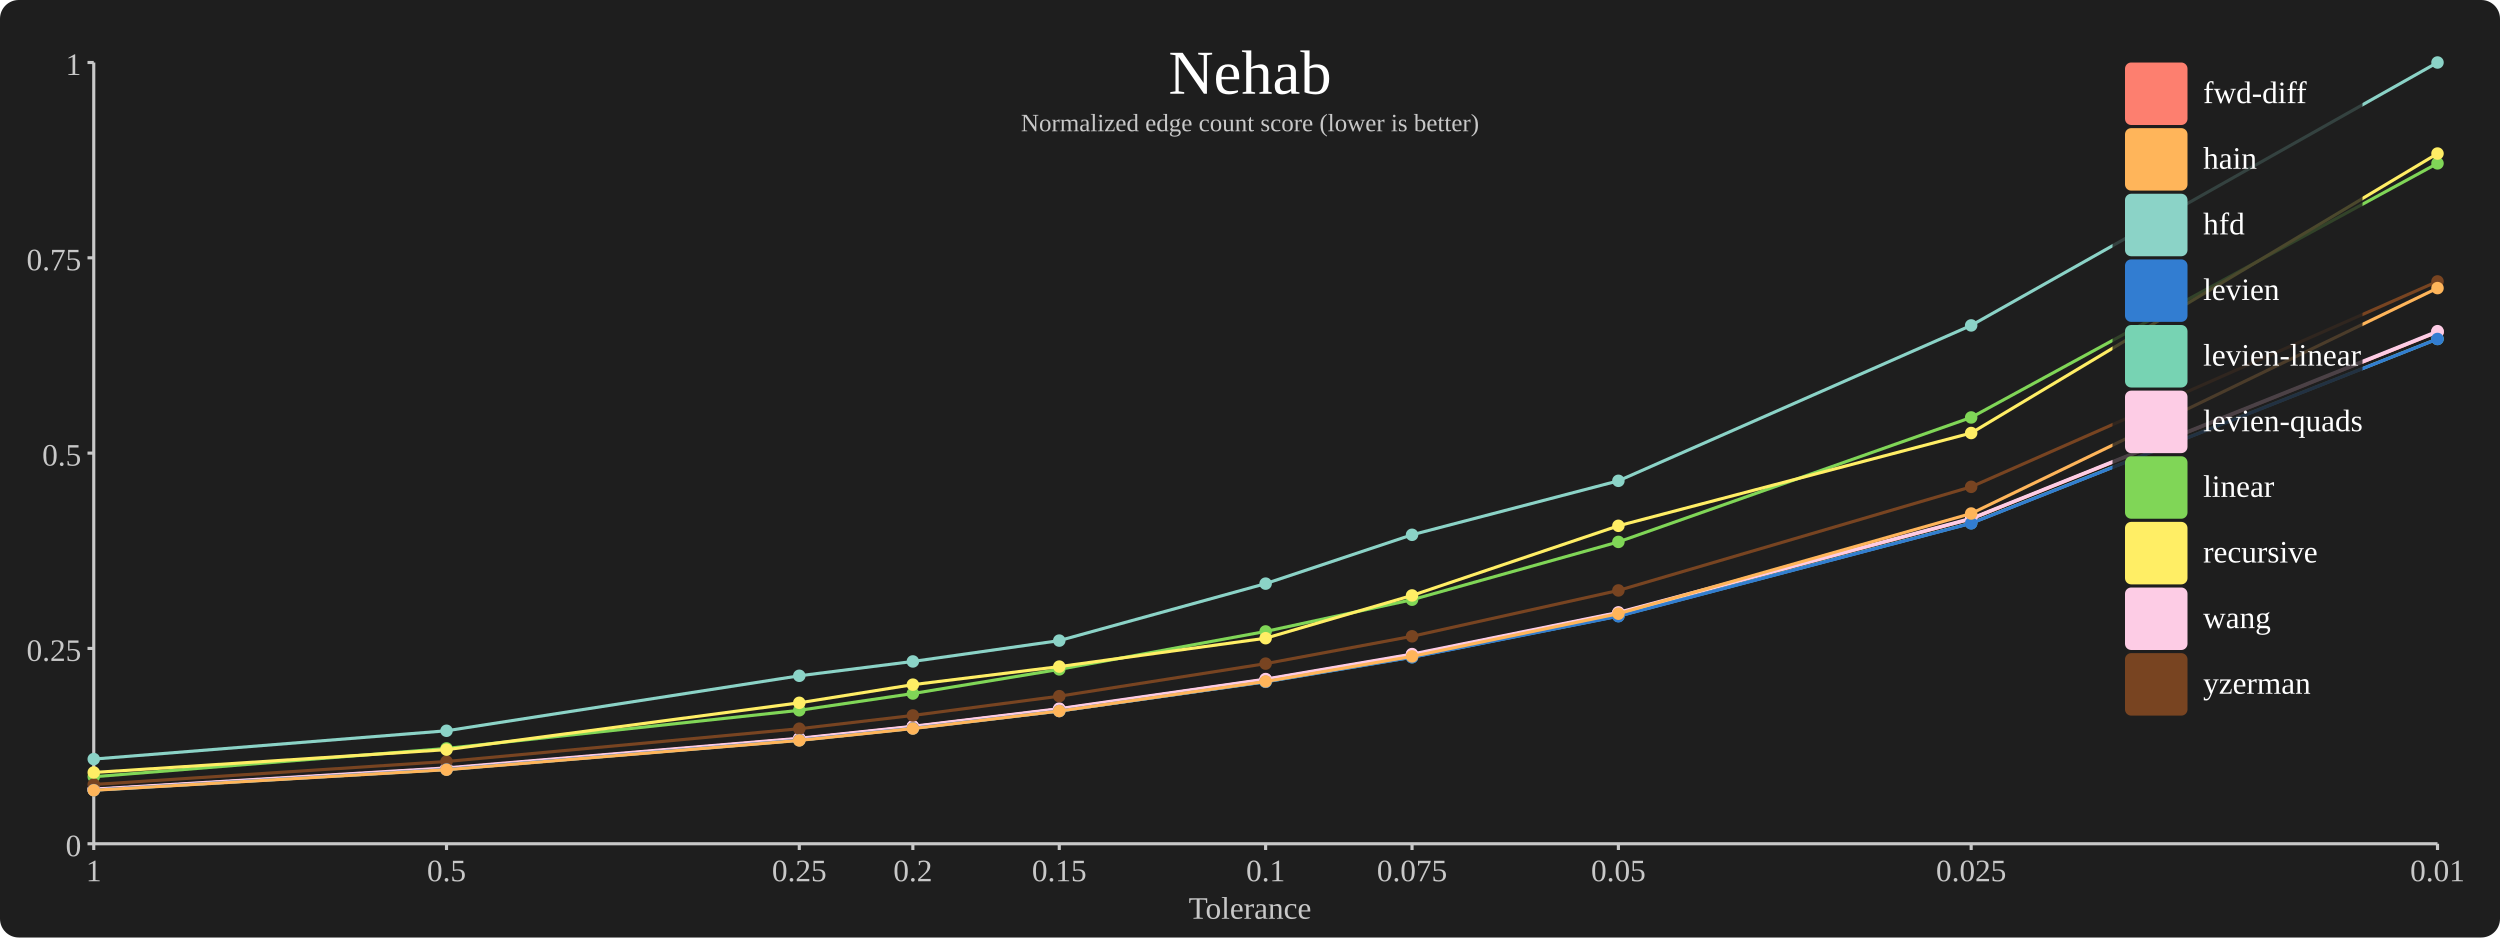
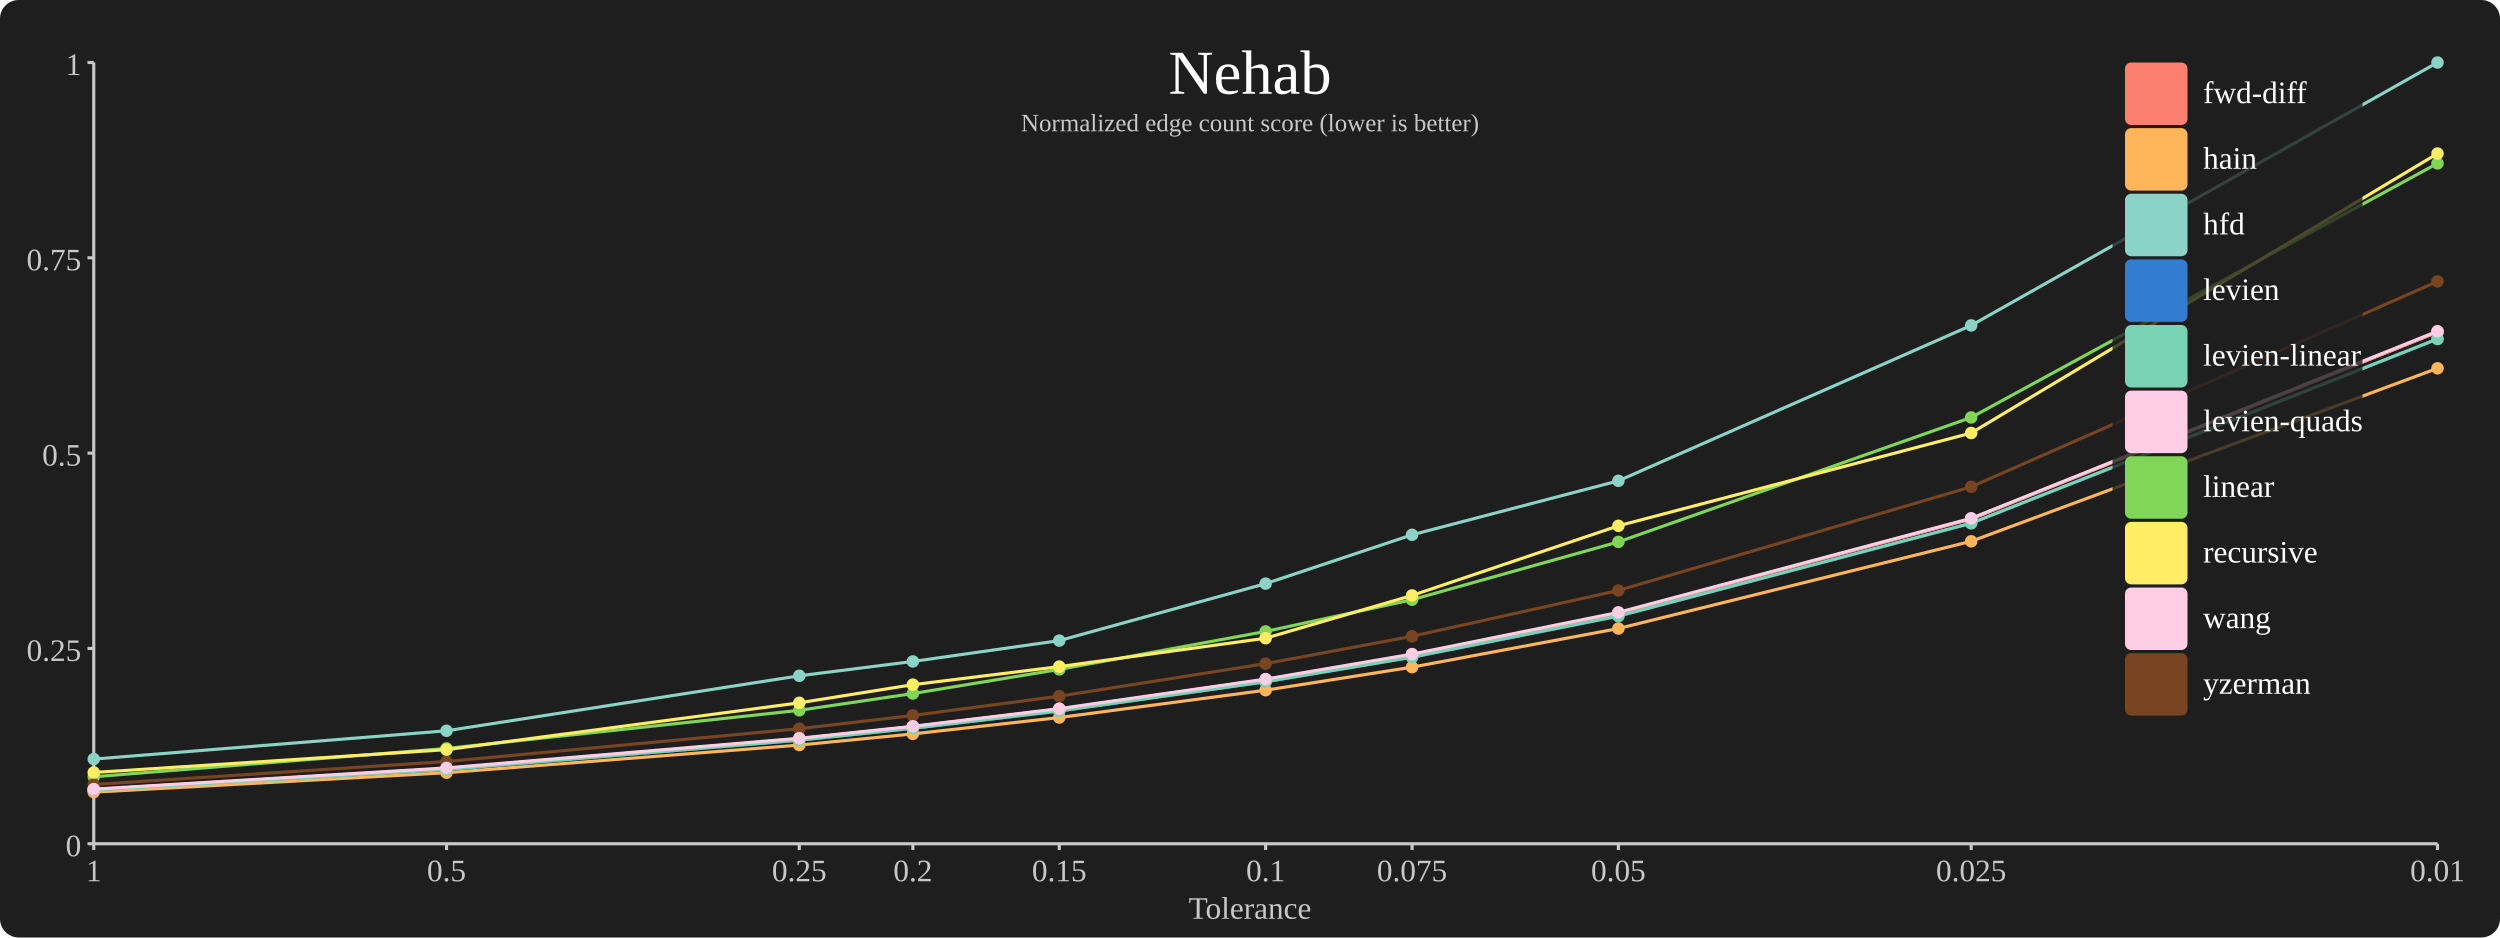
<svg xmlns="http://www.w3.org/2000/svg" viewBox="0 0 800 300">
  <rect x="0" y="0" width="800" height="300" ry="6" style="fill:rgb(30,30,30);stroke:none;fill-opacity:1;stroke-opacity:1;" />
  <path d="M 30 20 L 30 270" style="stroke:rgb(200,200,200);stroke-width:1" />
  <path d="M 30 270 L 780 270" style="stroke:rgb(200,200,200);stroke-width:1" />
  <path d="M 780 270 L 780 272" style="stroke:rgb(200,200,200);stroke-width:1" />
  <text x="780" y="282" style="font-size:10px;fill:rgb(200,200,200);text-anchor:middle;text-align:center;"> 0.01 </text>
  <path d="M 630.772 270 L 630.772 272" style="stroke:rgb(200,200,200);stroke-width:1" />
  <text x="630.772" y="282" style="font-size:10px;fill:rgb(200,200,200);text-anchor:middle;text-align:center;"> 0.025 </text>
  <path d="M 517.886 270 L 517.886 272" style="stroke:rgb(200,200,200);stroke-width:1" />
  <text x="517.886" y="282" style="font-size:10px;fill:rgb(200,200,200);text-anchor:middle;text-align:center;"> 0.05 </text>
  <path d="M 451.852 270 L 451.852 272" style="stroke:rgb(200,200,200);stroke-width:1" />
  <text x="451.852" y="282" style="font-size:10px;fill:rgb(200,200,200);text-anchor:middle;text-align:center;"> 0.075 </text>
  <path d="M 405 270 L 405 272" style="stroke:rgb(200,200,200);stroke-width:1" />
  <text x="405" y="282" style="font-size:10px;fill:rgb(200,200,200);text-anchor:middle;text-align:center;"> 0.1 </text>
  <path d="M 338.966 270 L 338.966 272" style="stroke:rgb(200,200,200);stroke-width:1" />
  <text x="338.966" y="282" style="font-size:10px;fill:rgb(200,200,200);text-anchor:middle;text-align:center;"> 0.15 </text>
  <path d="M 292.114 270 L 292.114 272" style="stroke:rgb(200,200,200);stroke-width:1" />
  <text x="292.114" y="282" style="font-size:10px;fill:rgb(200,200,200);text-anchor:middle;text-align:center;"> 0.2 </text>
  <path d="M 255.773 270 L 255.773 272" style="stroke:rgb(200,200,200);stroke-width:1" />
  <text x="255.773" y="282" style="font-size:10px;fill:rgb(200,200,200);text-anchor:middle;text-align:center;"> 0.25 </text>
  <path d="M 142.886 270 L 142.886 272" style="stroke:rgb(200,200,200);stroke-width:1" />
  <text x="142.886" y="282" style="font-size:10px;fill:rgb(200,200,200);text-anchor:middle;text-align:center;"> 0.5 </text>
  <path d="M 30 270 L 30 272" style="stroke:rgb(200,200,200);stroke-width:1" />
  <text x="30" y="282" style="font-size:10px;fill:rgb(200,200,200);text-anchor:middle;text-align:center;"> 1 </text>
  <path d="M 28 270 L 30 270" style="stroke:rgb(200,200,200);stroke-width:1" />
  <text x="26" y="274" style="font-size:10px;fill:rgb(200,200,200);text-anchor:end;text-align:right;"> 0 </text>
  <path d="M 28 207.5 L 30 207.5" style="stroke:rgb(200,200,200);stroke-width:1" />
  <text x="26" y="211.5" style="font-size:10px;fill:rgb(200,200,200);text-anchor:end;text-align:right;"> 0.25 </text>
  <path d="M 28 145 L 30 145" style="stroke:rgb(200,200,200);stroke-width:1" />
  <text x="26" y="149" style="font-size:10px;fill:rgb(200,200,200);text-anchor:end;text-align:right;"> 0.5 </text>
  <path d="M 28 82.5 L 30 82.5" style="stroke:rgb(200,200,200);stroke-width:1" />
  <text x="26" y="86.5" style="font-size:10px;fill:rgb(200,200,200);text-anchor:end;text-align:right;"> 0.75 </text>
  <path d="M 28 20 L 30 20" style="stroke:rgb(200,200,200);stroke-width:1" />
  <text x="26" y="24" style="font-size:10px;fill:rgb(200,200,200);text-anchor:end;text-align:right;"> 1 </text>
  <text x="400" y="294" style="font-size:10px;fill:rgb(200,200,200);text-anchor:middle;text-align:center;"> Tolerance </text>
-   <circle cx="780" cy="106.25" r="2" style="fill:rgb(253,127,111);stroke:none;fill-opacity:1;stroke-opacity:1;" />
-   <path d="M 780 106.25 L 630.772 166.04" style="stroke:rgb(253,127,111);stroke-width:1" />
-   <circle cx="630.772" cy="166.04" r="2" style="fill:rgb(253,127,111);stroke:none;fill-opacity:1;stroke-opacity:1;" />
-   <path d="M 630.772 166.04 L 517.886 196.185" style="stroke:rgb(253,127,111);stroke-width:1" />
-   <circle cx="517.886" cy="196.185" r="2" style="fill:rgb(253,127,111);stroke:none;fill-opacity:1;stroke-opacity:1;" />
-   <path d="M 517.886 196.185 L 451.852 209.535" style="stroke:rgb(253,127,111);stroke-width:1" />
-   <circle cx="451.852" cy="209.535" r="2" style="fill:rgb(253,127,111);stroke:none;fill-opacity:1;stroke-opacity:1;" />
-   <path d="M 451.852 209.535 L 405 217.495" style="stroke:rgb(253,127,111);stroke-width:1" />
-   <circle cx="405" cy="217.495" r="2" style="fill:rgb(253,127,111);stroke:none;fill-opacity:1;stroke-opacity:1;" />
-   <path d="M 405 217.495 L 338.966 226.923" style="stroke:rgb(253,127,111);stroke-width:1" />
-   <circle cx="338.966" cy="226.923" r="2" style="fill:rgb(253,127,111);stroke:none;fill-opacity:1;stroke-opacity:1;" />
-   <path d="M 338.966 226.923 L 292.114 232.548" style="stroke:rgb(253,127,111);stroke-width:1" />
-   <circle cx="292.114" cy="232.548" r="2" style="fill:rgb(253,127,111);stroke:none;fill-opacity:1;stroke-opacity:1;" />
-   <path d="M 292.114 232.548 L 255.773 236.41" style="stroke:rgb(253,127,111);stroke-width:1" />
-   <circle cx="255.773" cy="236.41" r="2" style="fill:rgb(253,127,111);stroke:none;fill-opacity:1;stroke-opacity:1;" />
-   <path d="M 255.773 236.41 L 142.886 245.942" style="stroke:rgb(253,127,111);stroke-width:1" />
-   <circle cx="142.886" cy="245.942" r="2" style="fill:rgb(253,127,111);stroke:none;fill-opacity:1;stroke-opacity:1;" />
-   <path d="M 142.886 245.942 L 30 252.66" style="stroke:rgb(253,127,111);stroke-width:1" />
-   <circle cx="30" cy="252.66" r="2" style="fill:rgb(253,127,111);stroke:none;fill-opacity:1;stroke-opacity:1;" />
-   <circle cx="780" cy="108.455" r="2" style="fill:rgb(119,211,179);stroke:none;fill-opacity:1;stroke-opacity:1;" />
-   <path d="M 780 108.455 L 630.772 167.4" style="stroke:rgb(119,211,179);stroke-width:1" />
-   <circle cx="630.772" cy="167.4" r="2" style="fill:rgb(119,211,179);stroke:none;fill-opacity:1;stroke-opacity:1;" />
-   <path d="M 630.772 167.4 L 517.886 197.115" style="stroke:rgb(119,211,179);stroke-width:1" />
-   <circle cx="517.886" cy="197.115" r="2" style="fill:rgb(119,211,179);stroke:none;fill-opacity:1;stroke-opacity:1;" />
-   <path d="M 517.886 197.115 L 451.852 210.272" style="stroke:rgb(119,211,179);stroke-width:1" />
-   <circle cx="451.852" cy="210.272" r="2" style="fill:rgb(119,211,179);stroke:none;fill-opacity:1;stroke-opacity:1;" />
-   <path d="M 451.852 210.272 L 405 218.145" style="stroke:rgb(119,211,179);stroke-width:1" />
-   <circle cx="405" cy="218.145" r="2" style="fill:rgb(119,211,179);stroke:none;fill-opacity:1;stroke-opacity:1;" />
-   <path d="M 405 218.145 L 338.966 227.5" style="stroke:rgb(119,211,179);stroke-width:1" />
-   <circle cx="338.966" cy="227.5" r="2" style="fill:rgb(119,211,179);stroke:none;fill-opacity:1;stroke-opacity:1;" />
-   <path d="M 338.966 227.5 L 292.114 233.05" style="stroke:rgb(119,211,179);stroke-width:1" />
-   <circle cx="292.114" cy="233.05" r="2" style="fill:rgb(119,211,179);stroke:none;fill-opacity:1;stroke-opacity:1;" />
-   <path d="M 292.114 233.05 L 255.773 236.853" style="stroke:rgb(119,211,179);stroke-width:1" />
-   <circle cx="255.773" cy="236.853" r="2" style="fill:rgb(119,211,179);stroke:none;fill-opacity:1;stroke-opacity:1;" />
-   <path d="M 255.773 236.853 L 142.886 246.23" style="stroke:rgb(119,211,179);stroke-width:1" />
-   <circle cx="142.886" cy="246.23" r="2" style="fill:rgb(119,211,179);stroke:none;fill-opacity:1;stroke-opacity:1;" />
-   <path d="M 142.886 246.23 L 30 252.815" style="stroke:rgb(119,211,179);stroke-width:1" />
-   <circle cx="30" cy="252.815" r="2" style="fill:rgb(119,211,179);stroke:none;fill-opacity:1;stroke-opacity:1;" />
+   <circle cx="780" cy="52.275" r="2" style="fill:rgb(128,214,87);stroke:none;fill-opacity:1;stroke-opacity:1;" />
+   <path d="M 780 52.275 L 630.772 133.585" style="stroke:rgb(128,214,87);stroke-width:1" />
+   <circle cx="630.772" cy="133.585" r="2" style="fill:rgb(128,214,87);stroke:none;fill-opacity:1;stroke-opacity:1;" />
+   <path d="M 630.772 133.585 L 517.886 173.407" style="stroke:rgb(128,214,87);stroke-width:1" />
+   <circle cx="517.886" cy="173.407" r="2" style="fill:rgb(128,214,87);stroke:none;fill-opacity:1;stroke-opacity:1;" />
+   <path d="M 517.886 173.407 L 451.852 191.907" style="stroke:rgb(128,214,87);stroke-width:1" />
+   <circle cx="451.852" cy="191.907" r="2" style="fill:rgb(128,214,87);stroke:none;fill-opacity:1;stroke-opacity:1;" />
+   <path d="M 451.852 191.907 L 405 202.06" style="stroke:rgb(128,214,87);stroke-width:1" />
+   <circle cx="405" cy="202.06" r="2" style="fill:rgb(128,214,87);stroke:none;fill-opacity:1;stroke-opacity:1;" />
+   <path d="M 405 202.06 L 338.966 214.2" style="stroke:rgb(128,214,87);stroke-width:1" />
+   <circle cx="338.966" cy="214.2" r="2" style="fill:rgb(128,214,87);stroke:none;fill-opacity:1;stroke-opacity:1;" />
+   <path d="M 338.966 214.2 L 292.114 221.93" style="stroke:rgb(128,214,87);stroke-width:1" />
+   <circle cx="292.114" cy="221.93" r="2" style="fill:rgb(128,214,87);stroke:none;fill-opacity:1;stroke-opacity:1;" />
+   <path d="M 292.114 221.93 L 255.773 227.295" style="stroke:rgb(128,214,87);stroke-width:1" />
+   <circle cx="255.773" cy="227.295" r="2" style="fill:rgb(128,214,87);stroke:none;fill-opacity:1;stroke-opacity:1;" />
+   <path d="M 255.773 227.295 L 142.886 239.49" style="stroke:rgb(128,214,87);stroke-width:1" />
+   <circle cx="142.886" cy="239.49" r="2" style="fill:rgb(128,214,87);stroke:none;fill-opacity:1;stroke-opacity:1;" />
+   <path d="M 142.886 239.49 L 30 248.555" style="stroke:rgb(128,214,87);stroke-width:1" />
+   <circle cx="30" cy="248.555" r="2" style="fill:rgb(128,214,87);stroke:none;fill-opacity:1;stroke-opacity:1;" />
  <circle cx="780" cy="106.25" r="2" style="fill:rgb(253,204,229);stroke:none;fill-opacity:1;stroke-opacity:1;" />
  <path d="M 780 106.25 L 630.772 166.04" style="stroke:rgb(253,204,229);stroke-width:1" />
  <circle cx="630.772" cy="166.04" r="2" style="fill:rgb(253,204,229);stroke:none;fill-opacity:1;stroke-opacity:1;" />
  <path d="M 630.772 166.04 L 517.886 196.185" style="stroke:rgb(253,204,229);stroke-width:1" />
  <circle cx="517.886" cy="196.185" r="2" style="fill:rgb(253,204,229);stroke:none;fill-opacity:1;stroke-opacity:1;" />
  <path d="M 517.886 196.185 L 451.852 209.535" style="stroke:rgb(253,204,229);stroke-width:1" />
  <circle cx="451.852" cy="209.535" r="2" style="fill:rgb(253,204,229);stroke:none;fill-opacity:1;stroke-opacity:1;" />
  <path d="M 451.852 209.535 L 405 217.495" style="stroke:rgb(253,204,229);stroke-width:1" />
  <circle cx="405" cy="217.495" r="2" style="fill:rgb(253,204,229);stroke:none;fill-opacity:1;stroke-opacity:1;" />
  <path d="M 405 217.495 L 338.966 226.923" style="stroke:rgb(253,204,229);stroke-width:1" />
  <circle cx="338.966" cy="226.923" r="2" style="fill:rgb(253,204,229);stroke:none;fill-opacity:1;stroke-opacity:1;" />
  <path d="M 338.966 226.923 L 292.114 232.548" style="stroke:rgb(253,204,229);stroke-width:1" />
  <circle cx="292.114" cy="232.548" r="2" style="fill:rgb(253,204,229);stroke:none;fill-opacity:1;stroke-opacity:1;" />
  <path d="M 292.114 232.548 L 255.773 236.41" style="stroke:rgb(253,204,229);stroke-width:1" />
  <circle cx="255.773" cy="236.41" r="2" style="fill:rgb(253,204,229);stroke:none;fill-opacity:1;stroke-opacity:1;" />
  <path d="M 255.773 236.41 L 142.886 245.942" style="stroke:rgb(253,204,229);stroke-width:1" />
  <circle cx="142.886" cy="245.942" r="2" style="fill:rgb(253,204,229);stroke:none;fill-opacity:1;stroke-opacity:1;" />
  <path d="M 142.886 245.942 L 30 252.66" style="stroke:rgb(253,204,229);stroke-width:1" />
  <circle cx="30" cy="252.66" r="2" style="fill:rgb(253,204,229);stroke:none;fill-opacity:1;stroke-opacity:1;" />
-   <circle cx="780" cy="52.275" r="2" style="fill:rgb(128,214,87);stroke:none;fill-opacity:1;stroke-opacity:1;" />
-   <path d="M 780 52.275 L 630.772 133.585" style="stroke:rgb(128,214,87);stroke-width:1" />
-   <circle cx="630.772" cy="133.585" r="2" style="fill:rgb(128,214,87);stroke:none;fill-opacity:1;stroke-opacity:1;" />
-   <path d="M 630.772 133.585 L 517.886 173.407" style="stroke:rgb(128,214,87);stroke-width:1" />
-   <circle cx="517.886" cy="173.407" r="2" style="fill:rgb(128,214,87);stroke:none;fill-opacity:1;stroke-opacity:1;" />
-   <path d="M 517.886 173.407 L 451.852 191.907" style="stroke:rgb(128,214,87);stroke-width:1" />
-   <circle cx="451.852" cy="191.907" r="2" style="fill:rgb(128,214,87);stroke:none;fill-opacity:1;stroke-opacity:1;" />
-   <path d="M 451.852 191.907 L 405 202.06" style="stroke:rgb(128,214,87);stroke-width:1" />
-   <circle cx="405" cy="202.06" r="2" style="fill:rgb(128,214,87);stroke:none;fill-opacity:1;stroke-opacity:1;" />
-   <path d="M 405 202.06 L 338.966 214.2" style="stroke:rgb(128,214,87);stroke-width:1" />
-   <circle cx="338.966" cy="214.2" r="2" style="fill:rgb(128,214,87);stroke:none;fill-opacity:1;stroke-opacity:1;" />
-   <path d="M 338.966 214.2 L 292.114 221.93" style="stroke:rgb(128,214,87);stroke-width:1" />
-   <circle cx="292.114" cy="221.93" r="2" style="fill:rgb(128,214,87);stroke:none;fill-opacity:1;stroke-opacity:1;" />
-   <path d="M 292.114 221.93 L 255.773 227.295" style="stroke:rgb(128,214,87);stroke-width:1" />
-   <circle cx="255.773" cy="227.295" r="2" style="fill:rgb(128,214,87);stroke:none;fill-opacity:1;stroke-opacity:1;" />
-   <path d="M 255.773 227.295 L 142.886 239.49" style="stroke:rgb(128,214,87);stroke-width:1" />
-   <circle cx="142.886" cy="239.49" r="2" style="fill:rgb(128,214,87);stroke:none;fill-opacity:1;stroke-opacity:1;" />
-   <path d="M 142.886 239.49 L 30 248.555" style="stroke:rgb(128,214,87);stroke-width:1" />
-   <circle cx="30" cy="248.555" r="2" style="fill:rgb(128,214,87);stroke:none;fill-opacity:1;stroke-opacity:1;" />
-   <circle cx="780" cy="20" r="2" style="fill:rgb(139,211,199);stroke:none;fill-opacity:1;stroke-opacity:1;" />
-   <path d="M 780 20 L 630.772 104.133" style="stroke:rgb(139,211,199);stroke-width:1" />
-   <circle cx="630.772" cy="104.133" r="2" style="fill:rgb(139,211,199);stroke:none;fill-opacity:1;stroke-opacity:1;" />
-   <path d="M 630.772 104.133 L 517.886 153.863" style="stroke:rgb(139,211,199);stroke-width:1" />
-   <circle cx="517.886" cy="153.863" r="2" style="fill:rgb(139,211,199);stroke:none;fill-opacity:1;stroke-opacity:1;" />
-   <path d="M 517.886 153.863 L 451.852 171.135" style="stroke:rgb(139,211,199);stroke-width:1" />
-   <circle cx="451.852" cy="171.135" r="2" style="fill:rgb(139,211,199);stroke:none;fill-opacity:1;stroke-opacity:1;" />
-   <path d="M 451.852 171.135 L 405 186.76" style="stroke:rgb(139,211,199);stroke-width:1" />
-   <circle cx="405" cy="186.76" r="2" style="fill:rgb(139,211,199);stroke:none;fill-opacity:1;stroke-opacity:1;" />
-   <path d="M 405 186.76 L 338.966 204.993" style="stroke:rgb(139,211,199);stroke-width:1" />
-   <circle cx="338.966" cy="204.993" r="2" style="fill:rgb(139,211,199);stroke:none;fill-opacity:1;stroke-opacity:1;" />
-   <path d="M 338.966 204.993 L 292.114 211.662" style="stroke:rgb(139,211,199);stroke-width:1" />
-   <circle cx="292.114" cy="211.662" r="2" style="fill:rgb(139,211,199);stroke:none;fill-opacity:1;stroke-opacity:1;" />
-   <path d="M 292.114 211.662 L 255.773 216.25" style="stroke:rgb(139,211,199);stroke-width:1" />
-   <circle cx="255.773" cy="216.25" r="2" style="fill:rgb(139,211,199);stroke:none;fill-opacity:1;stroke-opacity:1;" />
-   <path d="M 255.773 216.25 L 142.886 233.847" style="stroke:rgb(139,211,199);stroke-width:1" />
-   <circle cx="142.886" cy="233.847" r="2" style="fill:rgb(139,211,199);stroke:none;fill-opacity:1;stroke-opacity:1;" />
-   <path d="M 142.886 233.847 L 30 242.9" style="stroke:rgb(139,211,199);stroke-width:1" />
-   <circle cx="30" cy="242.9" r="2" style="fill:rgb(139,211,199);stroke:none;fill-opacity:1;stroke-opacity:1;" />
-   <circle cx="780" cy="105.98" r="2" style="fill:rgb(253,204,229);stroke:none;fill-opacity:1;stroke-opacity:1;" />
-   <path d="M 780 105.98 L 630.772 165.857" style="stroke:rgb(253,204,229);stroke-width:1" />
-   <circle cx="630.772" cy="165.857" r="2" style="fill:rgb(253,204,229);stroke:none;fill-opacity:1;stroke-opacity:1;" />
-   <path d="M 630.772 165.857 L 517.886 195.957" style="stroke:rgb(253,204,229);stroke-width:1" />
-   <circle cx="517.886" cy="195.957" r="2" style="fill:rgb(253,204,229);stroke:none;fill-opacity:1;stroke-opacity:1;" />
-   <path d="M 517.886 195.957 L 451.852 209.305" style="stroke:rgb(253,204,229);stroke-width:1" />
-   <circle cx="451.852" cy="209.305" r="2" style="fill:rgb(253,204,229);stroke:none;fill-opacity:1;stroke-opacity:1;" />
-   <path d="M 451.852 209.305 L 405 217.305" style="stroke:rgb(253,204,229);stroke-width:1" />
-   <circle cx="405" cy="217.305" r="2" style="fill:rgb(253,204,229);stroke:none;fill-opacity:1;stroke-opacity:1;" />
-   <path d="M 405 217.305 L 338.966 226.762" style="stroke:rgb(253,204,229);stroke-width:1" />
-   <circle cx="338.966" cy="226.762" r="2" style="fill:rgb(253,204,229);stroke:none;fill-opacity:1;stroke-opacity:1;" />
-   <path d="M 338.966 226.762 L 292.114 232.407" style="stroke:rgb(253,204,229);stroke-width:1" />
-   <circle cx="292.114" cy="232.407" r="2" style="fill:rgb(253,204,229);stroke:none;fill-opacity:1;stroke-opacity:1;" />
-   <path d="M 292.114 232.407 L 255.773 236.238" style="stroke:rgb(253,204,229);stroke-width:1" />
-   <circle cx="255.773" cy="236.238" r="2" style="fill:rgb(253,204,229);stroke:none;fill-opacity:1;stroke-opacity:1;" />
-   <path d="M 255.773 236.238 L 142.886 245.725" style="stroke:rgb(253,204,229);stroke-width:1" />
-   <circle cx="142.886" cy="245.725" r="2" style="fill:rgb(253,204,229);stroke:none;fill-opacity:1;stroke-opacity:1;" />
-   <path d="M 142.886 245.725 L 30 252.515" style="stroke:rgb(253,204,229);stroke-width:1" />
-   <circle cx="30" cy="252.515" r="2" style="fill:rgb(253,204,229);stroke:none;fill-opacity:1;stroke-opacity:1;" />
  <circle cx="780" cy="90.06" r="2" style="fill:rgb(120,68,33);stroke:none;fill-opacity:1;stroke-opacity:1;" />
  <path d="M 780 90.06 L 630.772 155.785" style="stroke:rgb(120,68,33);stroke-width:1" />
  <circle cx="630.772" cy="155.785" r="2" style="fill:rgb(120,68,33);stroke:none;fill-opacity:1;stroke-opacity:1;" />
  <path d="M 630.772 155.785 L 517.886 188.94" style="stroke:rgb(120,68,33);stroke-width:1" />
  <circle cx="517.886" cy="188.94" r="2" style="fill:rgb(120,68,33);stroke:none;fill-opacity:1;stroke-opacity:1;" />
  <path d="M 517.886 188.94 L 451.852 203.615" style="stroke:rgb(120,68,33);stroke-width:1" />
  <circle cx="451.852" cy="203.615" r="2" style="fill:rgb(120,68,33);stroke:none;fill-opacity:1;stroke-opacity:1;" />
  <path d="M 451.852 203.615 L 405 212.363" style="stroke:rgb(120,68,33);stroke-width:1" />
  <circle cx="405" cy="212.363" r="2" style="fill:rgb(120,68,33);stroke:none;fill-opacity:1;stroke-opacity:1;" />
  <path d="M 405 212.363 L 338.966 222.772" style="stroke:rgb(120,68,33);stroke-width:1" />
  <circle cx="338.966" cy="222.772" r="2" style="fill:rgb(120,68,33);stroke:none;fill-opacity:1;stroke-opacity:1;" />
  <path d="M 338.966 222.772 L 292.114 228.94" style="stroke:rgb(120,68,33);stroke-width:1" />
  <circle cx="292.114" cy="228.94" r="2" style="fill:rgb(120,68,33);stroke:none;fill-opacity:1;stroke-opacity:1;" />
  <path d="M 292.114 228.94 L 255.773 233.183" style="stroke:rgb(120,68,33);stroke-width:1" />
  <circle cx="255.773" cy="233.183" r="2" style="fill:rgb(120,68,33);stroke:none;fill-opacity:1;stroke-opacity:1;" />
  <path d="M 255.773 233.183 L 142.886 243.678" style="stroke:rgb(120,68,33);stroke-width:1" />
  <circle cx="142.886" cy="243.678" r="2" style="fill:rgb(120,68,33);stroke:none;fill-opacity:1;stroke-opacity:1;" />
  <path d="M 142.886 243.678 L 30 251.037" style="stroke:rgb(120,68,33);stroke-width:1" />
  <circle cx="30" cy="251.037" r="2" style="fill:rgb(120,68,33);stroke:none;fill-opacity:1;stroke-opacity:1;" />
  <circle cx="780" cy="108.475" r="2" style="fill:rgb(50,125,209);stroke:none;fill-opacity:1;stroke-opacity:1;" />
  <path d="M 780 108.475 L 630.772 167.465" style="stroke:rgb(50,125,209);stroke-width:1" />
  <circle cx="630.772" cy="167.465" r="2" style="fill:rgb(50,125,209);stroke:none;fill-opacity:1;stroke-opacity:1;" />
  <path d="M 630.772 167.465 L 517.886 197.2" style="stroke:rgb(50,125,209);stroke-width:1" />
  <circle cx="517.886" cy="197.2" r="2" style="fill:rgb(50,125,209);stroke:none;fill-opacity:1;stroke-opacity:1;" />
  <path d="M 517.886 197.2 L 451.852 210.335" style="stroke:rgb(50,125,209);stroke-width:1" />
  <circle cx="451.852" cy="210.335" r="2" style="fill:rgb(50,125,209);stroke:none;fill-opacity:1;stroke-opacity:1;" />
  <path d="M 451.852 210.335 L 405 218.183" style="stroke:rgb(50,125,209);stroke-width:1" />
  <circle cx="405" cy="218.183" r="2" style="fill:rgb(50,125,209);stroke:none;fill-opacity:1;stroke-opacity:1;" />
  <path d="M 405 218.183 L 338.966 227.52" style="stroke:rgb(50,125,209);stroke-width:1" />
  <circle cx="338.966" cy="227.52" r="2" style="fill:rgb(50,125,209);stroke:none;fill-opacity:1;stroke-opacity:1;" />
  <path d="M 338.966 227.52 L 292.114 233.062" style="stroke:rgb(50,125,209);stroke-width:1" />
  <circle cx="292.114" cy="233.062" r="2" style="fill:rgb(50,125,209);stroke:none;fill-opacity:1;stroke-opacity:1;" />
  <path d="M 292.114 233.062 L 255.773 236.85" style="stroke:rgb(50,125,209);stroke-width:1" />
  <circle cx="255.773" cy="236.85" r="2" style="fill:rgb(50,125,209);stroke:none;fill-opacity:1;stroke-opacity:1;" />
  <path d="M 255.773 236.85 L 142.886 246.225" style="stroke:rgb(50,125,209);stroke-width:1" />
  <circle cx="142.886" cy="246.225" r="2" style="fill:rgb(50,125,209);stroke:none;fill-opacity:1;stroke-opacity:1;" />
  <path d="M 142.886 246.225 L 30 252.838" style="stroke:rgb(50,125,209);stroke-width:1" />
  <circle cx="30" cy="252.838" r="2" style="fill:rgb(50,125,209);stroke:none;fill-opacity:1;stroke-opacity:1;" />
-   <circle cx="780" cy="92.193" r="2" style="fill:rgb(255,181,90);stroke:none;fill-opacity:1;stroke-opacity:1;" />
-   <path d="M 780 92.193 L 630.772 164.327" style="stroke:rgb(255,181,90);stroke-width:1" />
-   <circle cx="630.772" cy="164.327" r="2" style="fill:rgb(255,181,90);stroke:none;fill-opacity:1;stroke-opacity:1;" />
-   <path d="M 630.772 164.327 L 517.886 196.38" style="stroke:rgb(255,181,90);stroke-width:1" />
-   <circle cx="517.886" cy="196.38" r="2" style="fill:rgb(255,181,90);stroke:none;fill-opacity:1;stroke-opacity:1;" />
-   <path d="M 517.886 196.38 L 451.852 210.04" style="stroke:rgb(255,181,90);stroke-width:1" />
-   <circle cx="451.852" cy="210.04" r="2" style="fill:rgb(255,181,90);stroke:none;fill-opacity:1;stroke-opacity:1;" />
-   <path d="M 451.852 210.04 L 405 218.062" style="stroke:rgb(255,181,90);stroke-width:1" />
-   <circle cx="405" cy="218.062" r="2" style="fill:rgb(255,181,90);stroke:none;fill-opacity:1;stroke-opacity:1;" />
-   <path d="M 405 218.062 L 338.966 227.532" style="stroke:rgb(255,181,90);stroke-width:1" />
-   <circle cx="338.966" cy="227.532" r="2" style="fill:rgb(255,181,90);stroke:none;fill-opacity:1;stroke-opacity:1;" />
-   <path d="M 338.966 227.532 L 292.114 233.13" style="stroke:rgb(255,181,90);stroke-width:1" />
-   <circle cx="292.114" cy="233.13" r="2" style="fill:rgb(255,181,90);stroke:none;fill-opacity:1;stroke-opacity:1;" />
-   <path d="M 292.114 233.13 L 255.773 236.928" style="stroke:rgb(255,181,90);stroke-width:1" />
-   <circle cx="255.773" cy="236.928" r="2" style="fill:rgb(255,181,90);stroke:none;fill-opacity:1;stroke-opacity:1;" />
-   <path d="M 255.773 236.928 L 142.886 246.305" style="stroke:rgb(255,181,90);stroke-width:1" />
-   <circle cx="142.886" cy="246.305" r="2" style="fill:rgb(255,181,90);stroke:none;fill-opacity:1;stroke-opacity:1;" />
-   <path d="M 142.886 246.305 L 30 252.893" style="stroke:rgb(255,181,90);stroke-width:1" />
-   <circle cx="30" cy="252.893" r="2" style="fill:rgb(255,181,90);stroke:none;fill-opacity:1;stroke-opacity:1;" />
+   <circle cx="780" cy="117.852" r="2" style="fill:rgb(255,181,90);stroke:none;fill-opacity:1;stroke-opacity:1;" />
+   <path d="M 780 117.852 L 630.772 173.215" style="stroke:rgb(255,181,90);stroke-width:1" />
+   <circle cx="630.772" cy="173.215" r="2" style="fill:rgb(255,181,90);stroke:none;fill-opacity:1;stroke-opacity:1;" />
+   <path d="M 630.772 173.215 L 517.886 201.123" style="stroke:rgb(255,181,90);stroke-width:1" />
+   <circle cx="517.886" cy="201.123" r="2" style="fill:rgb(255,181,90);stroke:none;fill-opacity:1;stroke-opacity:1;" />
+   <path d="M 517.886 201.123 L 451.852 213.485" style="stroke:rgb(255,181,90);stroke-width:1" />
+   <circle cx="451.852" cy="213.485" r="2" style="fill:rgb(255,181,90);stroke:none;fill-opacity:1;stroke-opacity:1;" />
+   <path d="M 451.852 213.485 L 405 220.863" style="stroke:rgb(255,181,90);stroke-width:1" />
+   <circle cx="405" cy="220.863" r="2" style="fill:rgb(255,181,90);stroke:none;fill-opacity:1;stroke-opacity:1;" />
+   <path d="M 405 220.863 L 338.966 229.607" style="stroke:rgb(255,181,90);stroke-width:1" />
+   <circle cx="338.966" cy="229.607" r="2" style="fill:rgb(255,181,90);stroke:none;fill-opacity:1;stroke-opacity:1;" />
+   <path d="M 338.966 229.607 L 292.114 234.847" style="stroke:rgb(255,181,90);stroke-width:1" />
+   <circle cx="292.114" cy="234.847" r="2" style="fill:rgb(255,181,90);stroke:none;fill-opacity:1;stroke-opacity:1;" />
+   <path d="M 292.114 234.847 L 255.773 238.417" style="stroke:rgb(255,181,90);stroke-width:1" />
+   <circle cx="255.773" cy="238.417" r="2" style="fill:rgb(255,181,90);stroke:none;fill-opacity:1;stroke-opacity:1;" />
+   <path d="M 255.773 238.417 L 142.886 247.268" style="stroke:rgb(255,181,90);stroke-width:1" />
+   <circle cx="142.886" cy="247.268" r="2" style="fill:rgb(255,181,90);stroke:none;fill-opacity:1;stroke-opacity:1;" />
+   <path d="M 142.886 247.268 L 30 253.485" style="stroke:rgb(255,181,90);stroke-width:1" />
+   <circle cx="30" cy="253.485" r="2" style="fill:rgb(255,181,90);stroke:none;fill-opacity:1;stroke-opacity:1;" />
  <circle cx="780" cy="49.135" r="2" style="fill:rgb(255,238,101);stroke:none;fill-opacity:1;stroke-opacity:1;" />
  <path d="M 780 49.135 L 630.772 138.567" style="stroke:rgb(255,238,101);stroke-width:1" />
  <circle cx="630.772" cy="138.567" r="2" style="fill:rgb(255,238,101);stroke:none;fill-opacity:1;stroke-opacity:1;" />
  <path d="M 630.772 138.567 L 517.886 168.257" style="stroke:rgb(255,238,101);stroke-width:1" />
  <circle cx="517.886" cy="168.257" r="2" style="fill:rgb(255,238,101);stroke:none;fill-opacity:1;stroke-opacity:1;" />
  <path d="M 517.886 168.257 L 451.852 190.543" style="stroke:rgb(255,238,101);stroke-width:1" />
  <circle cx="451.852" cy="190.543" r="2" style="fill:rgb(255,238,101);stroke:none;fill-opacity:1;stroke-opacity:1;" />
  <path d="M 451.852 190.543 L 405 204.225" style="stroke:rgb(255,238,101);stroke-width:1" />
  <circle cx="405" cy="204.225" r="2" style="fill:rgb(255,238,101);stroke:none;fill-opacity:1;stroke-opacity:1;" />
  <path d="M 405 204.225 L 338.966 213.31" style="stroke:rgb(255,238,101);stroke-width:1" />
  <circle cx="338.966" cy="213.31" r="2" style="fill:rgb(255,238,101);stroke:none;fill-opacity:1;stroke-opacity:1;" />
  <path d="M 338.966 213.31 L 292.114 219.09" style="stroke:rgb(255,238,101);stroke-width:1" />
  <circle cx="292.114" cy="219.09" r="2" style="fill:rgb(255,238,101);stroke:none;fill-opacity:1;stroke-opacity:1;" />
  <path d="M 292.114 219.09 L 255.773 224.897" style="stroke:rgb(255,238,101);stroke-width:1" />
  <circle cx="255.773" cy="224.897" r="2" style="fill:rgb(255,238,101);stroke:none;fill-opacity:1;stroke-opacity:1;" />
  <path d="M 255.773 224.897 L 142.886 239.885" style="stroke:rgb(255,238,101);stroke-width:1" />
  <circle cx="142.886" cy="239.885" r="2" style="fill:rgb(255,238,101);stroke:none;fill-opacity:1;stroke-opacity:1;" />
  <path d="M 142.886 239.885 L 30 247.19" style="stroke:rgb(255,238,101);stroke-width:1" />
  <circle cx="30" cy="247.19" r="2" style="fill:rgb(255,238,101);stroke:none;fill-opacity:1;stroke-opacity:1;" />
+   <circle cx="780" cy="106.25" r="2" style="fill:rgb(253,127,111);stroke:none;fill-opacity:1;stroke-opacity:1;" />
+   <path d="M 780 106.25 L 630.772 166.04" style="stroke:rgb(253,127,111);stroke-width:1" />
+   <circle cx="630.772" cy="166.04" r="2" style="fill:rgb(253,127,111);stroke:none;fill-opacity:1;stroke-opacity:1;" />
+   <path d="M 630.772 166.04 L 517.886 196.185" style="stroke:rgb(253,127,111);stroke-width:1" />
+   <circle cx="517.886" cy="196.185" r="2" style="fill:rgb(253,127,111);stroke:none;fill-opacity:1;stroke-opacity:1;" />
+   <path d="M 517.886 196.185 L 451.852 209.535" style="stroke:rgb(253,127,111);stroke-width:1" />
+   <circle cx="451.852" cy="209.535" r="2" style="fill:rgb(253,127,111);stroke:none;fill-opacity:1;stroke-opacity:1;" />
+   <path d="M 451.852 209.535 L 405 217.495" style="stroke:rgb(253,127,111);stroke-width:1" />
+   <circle cx="405" cy="217.495" r="2" style="fill:rgb(253,127,111);stroke:none;fill-opacity:1;stroke-opacity:1;" />
+   <path d="M 405 217.495 L 338.966 226.923" style="stroke:rgb(253,127,111);stroke-width:1" />
+   <circle cx="338.966" cy="226.923" r="2" style="fill:rgb(253,127,111);stroke:none;fill-opacity:1;stroke-opacity:1;" />
+   <path d="M 338.966 226.923 L 292.114 232.548" style="stroke:rgb(253,127,111);stroke-width:1" />
+   <circle cx="292.114" cy="232.548" r="2" style="fill:rgb(253,127,111);stroke:none;fill-opacity:1;stroke-opacity:1;" />
+   <path d="M 292.114 232.548 L 255.773 236.41" style="stroke:rgb(253,127,111);stroke-width:1" />
+   <circle cx="255.773" cy="236.41" r="2" style="fill:rgb(253,127,111);stroke:none;fill-opacity:1;stroke-opacity:1;" />
+   <path d="M 255.773 236.41 L 142.886 245.942" style="stroke:rgb(253,127,111);stroke-width:1" />
+   <circle cx="142.886" cy="245.942" r="2" style="fill:rgb(253,127,111);stroke:none;fill-opacity:1;stroke-opacity:1;" />
+   <path d="M 142.886 245.942 L 30 252.66" style="stroke:rgb(253,127,111);stroke-width:1" />
+   <circle cx="30" cy="252.66" r="2" style="fill:rgb(253,127,111);stroke:none;fill-opacity:1;stroke-opacity:1;" />
+   <circle cx="780" cy="20" r="2" style="fill:rgb(139,211,199);stroke:none;fill-opacity:1;stroke-opacity:1;" />
+   <path d="M 780 20 L 630.772 104.133" style="stroke:rgb(139,211,199);stroke-width:1" />
+   <circle cx="630.772" cy="104.133" r="2" style="fill:rgb(139,211,199);stroke:none;fill-opacity:1;stroke-opacity:1;" />
+   <path d="M 630.772 104.133 L 517.886 153.863" style="stroke:rgb(139,211,199);stroke-width:1" />
+   <circle cx="517.886" cy="153.863" r="2" style="fill:rgb(139,211,199);stroke:none;fill-opacity:1;stroke-opacity:1;" />
+   <path d="M 517.886 153.863 L 451.852 171.135" style="stroke:rgb(139,211,199);stroke-width:1" />
+   <circle cx="451.852" cy="171.135" r="2" style="fill:rgb(139,211,199);stroke:none;fill-opacity:1;stroke-opacity:1;" />
+   <path d="M 451.852 171.135 L 405 186.76" style="stroke:rgb(139,211,199);stroke-width:1" />
+   <circle cx="405" cy="186.76" r="2" style="fill:rgb(139,211,199);stroke:none;fill-opacity:1;stroke-opacity:1;" />
+   <path d="M 405 186.76 L 338.966 204.993" style="stroke:rgb(139,211,199);stroke-width:1" />
+   <circle cx="338.966" cy="204.993" r="2" style="fill:rgb(139,211,199);stroke:none;fill-opacity:1;stroke-opacity:1;" />
+   <path d="M 338.966 204.993 L 292.114 211.662" style="stroke:rgb(139,211,199);stroke-width:1" />
+   <circle cx="292.114" cy="211.662" r="2" style="fill:rgb(139,211,199);stroke:none;fill-opacity:1;stroke-opacity:1;" />
+   <path d="M 292.114 211.662 L 255.773 216.25" style="stroke:rgb(139,211,199);stroke-width:1" />
+   <circle cx="255.773" cy="216.25" r="2" style="fill:rgb(139,211,199);stroke:none;fill-opacity:1;stroke-opacity:1;" />
+   <path d="M 255.773 216.25 L 142.886 233.847" style="stroke:rgb(139,211,199);stroke-width:1" />
+   <circle cx="142.886" cy="233.847" r="2" style="fill:rgb(139,211,199);stroke:none;fill-opacity:1;stroke-opacity:1;" />
+   <path d="M 142.886 233.847 L 30 242.9" style="stroke:rgb(139,211,199);stroke-width:1" />
+   <circle cx="30" cy="242.9" r="2" style="fill:rgb(139,211,199);stroke:none;fill-opacity:1;stroke-opacity:1;" />
+   <circle cx="780" cy="108.455" r="2" style="fill:rgb(119,211,179);stroke:none;fill-opacity:1;stroke-opacity:1;" />
+   <path d="M 780 108.455 L 630.772 167.4" style="stroke:rgb(119,211,179);stroke-width:1" />
+   <circle cx="630.772" cy="167.4" r="2" style="fill:rgb(119,211,179);stroke:none;fill-opacity:1;stroke-opacity:1;" />
+   <path d="M 630.772 167.4 L 517.886 197.115" style="stroke:rgb(119,211,179);stroke-width:1" />
+   <circle cx="517.886" cy="197.115" r="2" style="fill:rgb(119,211,179);stroke:none;fill-opacity:1;stroke-opacity:1;" />
+   <path d="M 517.886 197.115 L 451.852 210.272" style="stroke:rgb(119,211,179);stroke-width:1" />
+   <circle cx="451.852" cy="210.272" r="2" style="fill:rgb(119,211,179);stroke:none;fill-opacity:1;stroke-opacity:1;" />
+   <path d="M 451.852 210.272 L 405 218.145" style="stroke:rgb(119,211,179);stroke-width:1" />
+   <circle cx="405" cy="218.145" r="2" style="fill:rgb(119,211,179);stroke:none;fill-opacity:1;stroke-opacity:1;" />
+   <path d="M 405 218.145 L 338.966 227.5" style="stroke:rgb(119,211,179);stroke-width:1" />
+   <circle cx="338.966" cy="227.5" r="2" style="fill:rgb(119,211,179);stroke:none;fill-opacity:1;stroke-opacity:1;" />
+   <path d="M 338.966 227.5 L 292.114 233.05" style="stroke:rgb(119,211,179);stroke-width:1" />
+   <circle cx="292.114" cy="233.05" r="2" style="fill:rgb(119,211,179);stroke:none;fill-opacity:1;stroke-opacity:1;" />
+   <path d="M 292.114 233.05 L 255.773 236.853" style="stroke:rgb(119,211,179);stroke-width:1" />
+   <circle cx="255.773" cy="236.853" r="2" style="fill:rgb(119,211,179);stroke:none;fill-opacity:1;stroke-opacity:1;" />
+   <path d="M 255.773 236.853 L 142.886 246.23" style="stroke:rgb(119,211,179);stroke-width:1" />
+   <circle cx="142.886" cy="246.23" r="2" style="fill:rgb(119,211,179);stroke:none;fill-opacity:1;stroke-opacity:1;" />
+   <path d="M 142.886 246.23 L 30 252.815" style="stroke:rgb(119,211,179);stroke-width:1" />
+   <circle cx="30" cy="252.815" r="2" style="fill:rgb(119,211,179);stroke:none;fill-opacity:1;stroke-opacity:1;" />
+   <circle cx="780" cy="105.98" r="2" style="fill:rgb(253,204,229);stroke:none;fill-opacity:1;stroke-opacity:1;" />
+   <path d="M 780 105.98 L 630.772 165.857" style="stroke:rgb(253,204,229);stroke-width:1" />
+   <circle cx="630.772" cy="165.857" r="2" style="fill:rgb(253,204,229);stroke:none;fill-opacity:1;stroke-opacity:1;" />
+   <path d="M 630.772 165.857 L 517.886 195.957" style="stroke:rgb(253,204,229);stroke-width:1" />
+   <circle cx="517.886" cy="195.957" r="2" style="fill:rgb(253,204,229);stroke:none;fill-opacity:1;stroke-opacity:1;" />
+   <path d="M 517.886 195.957 L 451.852 209.305" style="stroke:rgb(253,204,229);stroke-width:1" />
+   <circle cx="451.852" cy="209.305" r="2" style="fill:rgb(253,204,229);stroke:none;fill-opacity:1;stroke-opacity:1;" />
+   <path d="M 451.852 209.305 L 405 217.305" style="stroke:rgb(253,204,229);stroke-width:1" />
+   <circle cx="405" cy="217.305" r="2" style="fill:rgb(253,204,229);stroke:none;fill-opacity:1;stroke-opacity:1;" />
+   <path d="M 405 217.305 L 338.966 226.762" style="stroke:rgb(253,204,229);stroke-width:1" />
+   <circle cx="338.966" cy="226.762" r="2" style="fill:rgb(253,204,229);stroke:none;fill-opacity:1;stroke-opacity:1;" />
+   <path d="M 338.966 226.762 L 292.114 232.407" style="stroke:rgb(253,204,229);stroke-width:1" />
+   <circle cx="292.114" cy="232.407" r="2" style="fill:rgb(253,204,229);stroke:none;fill-opacity:1;stroke-opacity:1;" />
+   <path d="M 292.114 232.407 L 255.773 236.238" style="stroke:rgb(253,204,229);stroke-width:1" />
+   <circle cx="255.773" cy="236.238" r="2" style="fill:rgb(253,204,229);stroke:none;fill-opacity:1;stroke-opacity:1;" />
+   <path d="M 255.773 236.238 L 142.886 245.725" style="stroke:rgb(253,204,229);stroke-width:1" />
+   <circle cx="142.886" cy="245.725" r="2" style="fill:rgb(253,204,229);stroke:none;fill-opacity:1;stroke-opacity:1;" />
+   <path d="M 142.886 245.725 L 30 252.515" style="stroke:rgb(253,204,229);stroke-width:1" />
+   <circle cx="30" cy="252.515" r="2" style="fill:rgb(253,204,229);stroke:none;fill-opacity:1;stroke-opacity:1;" />
  <rect x="676" y="16" width="80" height="217" ry="4" style="fill:rgb(30,30,30);stroke:none;fill-opacity:0.8;stroke-opacity:1;" />
  <rect x="680" y="20" width="20" height="20" ry="2" style="fill:rgb(253,127,111);stroke:none;fill-opacity:1;stroke-opacity:1;" />
  <text x="705" y="33" style="font-size:10px;fill:rgb(255,255,255);text-anchor:start;text-align:left;"> fwd-diff </text>
  <rect x="680" y="41" width="20" height="20" ry="2" style="fill:rgb(255,181,90);stroke:none;fill-opacity:1;stroke-opacity:1;" />
  <text x="705" y="54" style="font-size:10px;fill:rgb(255,255,255);text-anchor:start;text-align:left;"> hain </text>
  <rect x="680" y="62" width="20" height="20" ry="2" style="fill:rgb(139,211,199);stroke:none;fill-opacity:1;stroke-opacity:1;" />
  <text x="705" y="75" style="font-size:10px;fill:rgb(255,255,255);text-anchor:start;text-align:left;"> hfd </text>
  <rect x="680" y="83" width="20" height="20" ry="2" style="fill:rgb(50,125,209);stroke:none;fill-opacity:1;stroke-opacity:1;" />
  <text x="705" y="96" style="font-size:10px;fill:rgb(255,255,255);text-anchor:start;text-align:left;"> levien </text>
  <rect x="680" y="104" width="20" height="20" ry="2" style="fill:rgb(119,211,179);stroke:none;fill-opacity:1;stroke-opacity:1;" />
  <text x="705" y="117" style="font-size:10px;fill:rgb(255,255,255);text-anchor:start;text-align:left;"> levien-linear </text>
  <rect x="680" y="125" width="20" height="20" ry="2" style="fill:rgb(253,204,229);stroke:none;fill-opacity:1;stroke-opacity:1;" />
  <text x="705" y="138" style="font-size:10px;fill:rgb(255,255,255);text-anchor:start;text-align:left;"> levien-quads </text>
  <rect x="680" y="146" width="20" height="20" ry="2" style="fill:rgb(128,214,87);stroke:none;fill-opacity:1;stroke-opacity:1;" />
  <text x="705" y="159" style="font-size:10px;fill:rgb(255,255,255);text-anchor:start;text-align:left;"> linear </text>
  <rect x="680" y="167" width="20" height="20" ry="2" style="fill:rgb(255,238,101);stroke:none;fill-opacity:1;stroke-opacity:1;" />
  <text x="705" y="180" style="font-size:10px;fill:rgb(255,255,255);text-anchor:start;text-align:left;"> recursive </text>
  <rect x="680" y="188" width="20" height="20" ry="2" style="fill:rgb(253,204,229);stroke:none;fill-opacity:1;stroke-opacity:1;" />
  <text x="705" y="201" style="font-size:10px;fill:rgb(255,255,255);text-anchor:start;text-align:left;"> wang </text>
  <rect x="680" y="209" width="20" height="20" ry="2" style="fill:rgb(120,68,33);stroke:none;fill-opacity:1;stroke-opacity:1;" />
  <text x="705" y="222" style="font-size:10px;fill:rgb(255,255,255);text-anchor:start;text-align:left;"> yzerman </text>
  <text x="400" y="30" style="font-size:20px;fill:rgb(255,255,255);text-anchor:middle;text-align:center;"> Nehab </text>
  <text x="400" y="42" style="font-size:8px;fill:rgb(200,200,200);text-anchor:middle;text-align:center;"> Normalized edge count score (lower is better) </text>
</svg>
